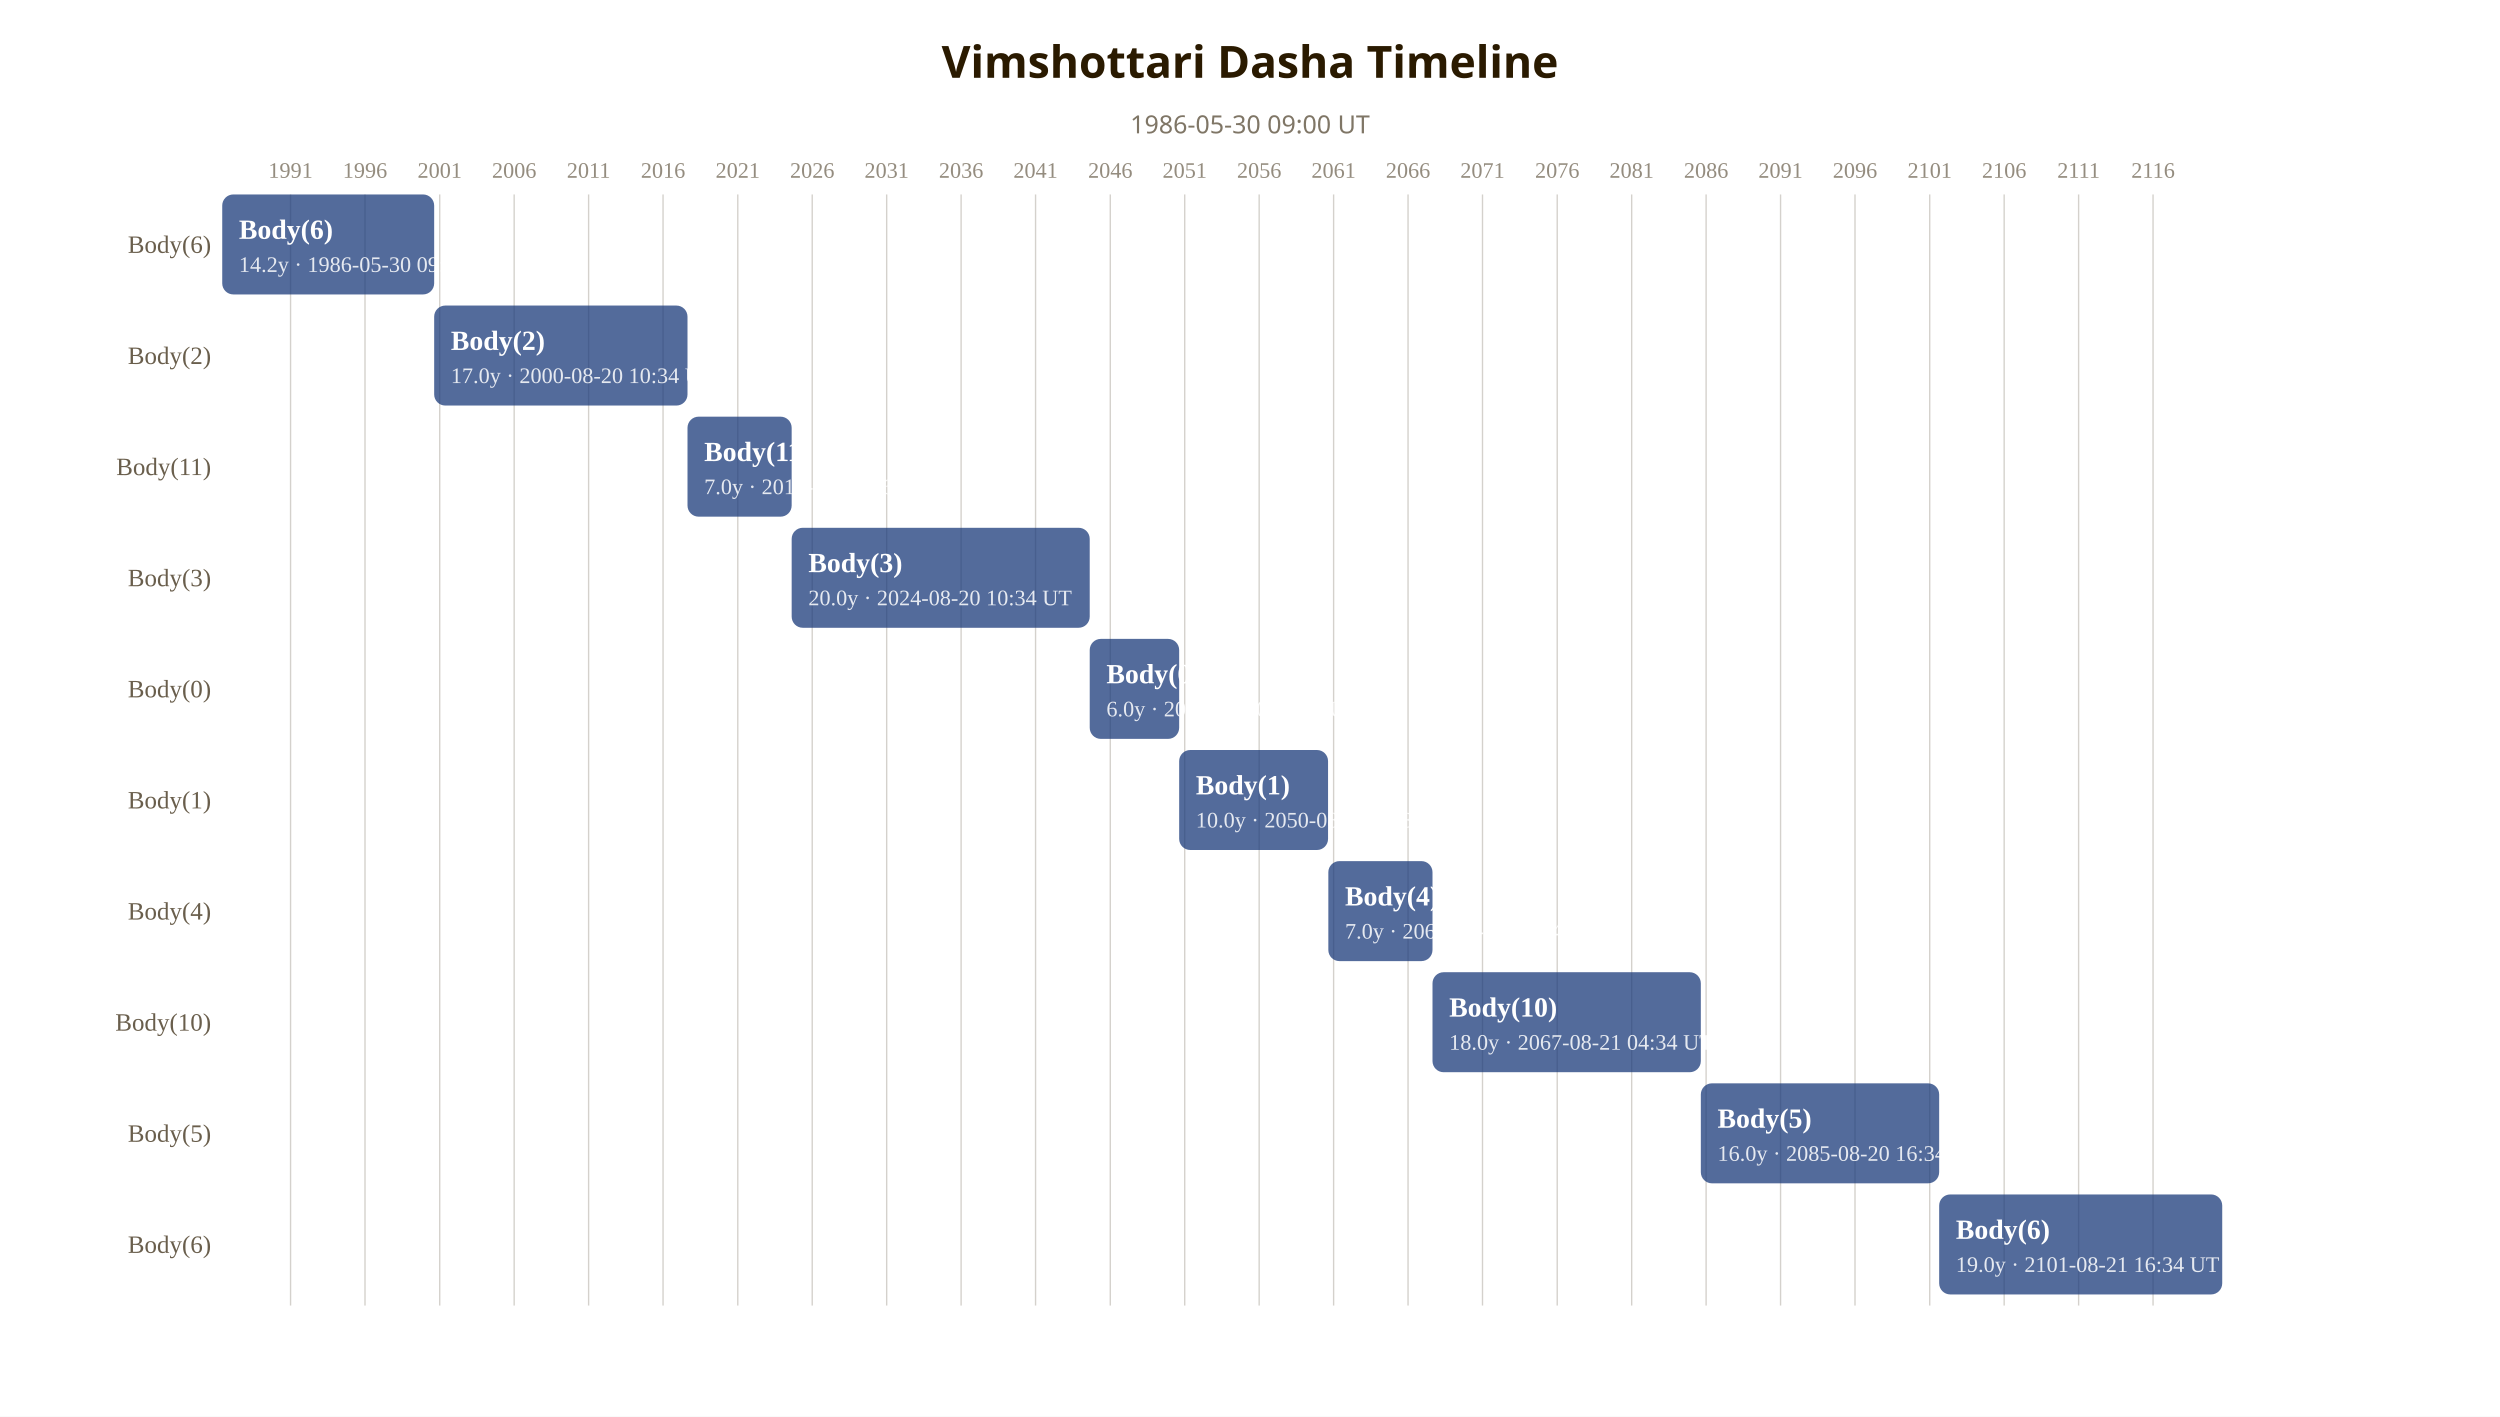
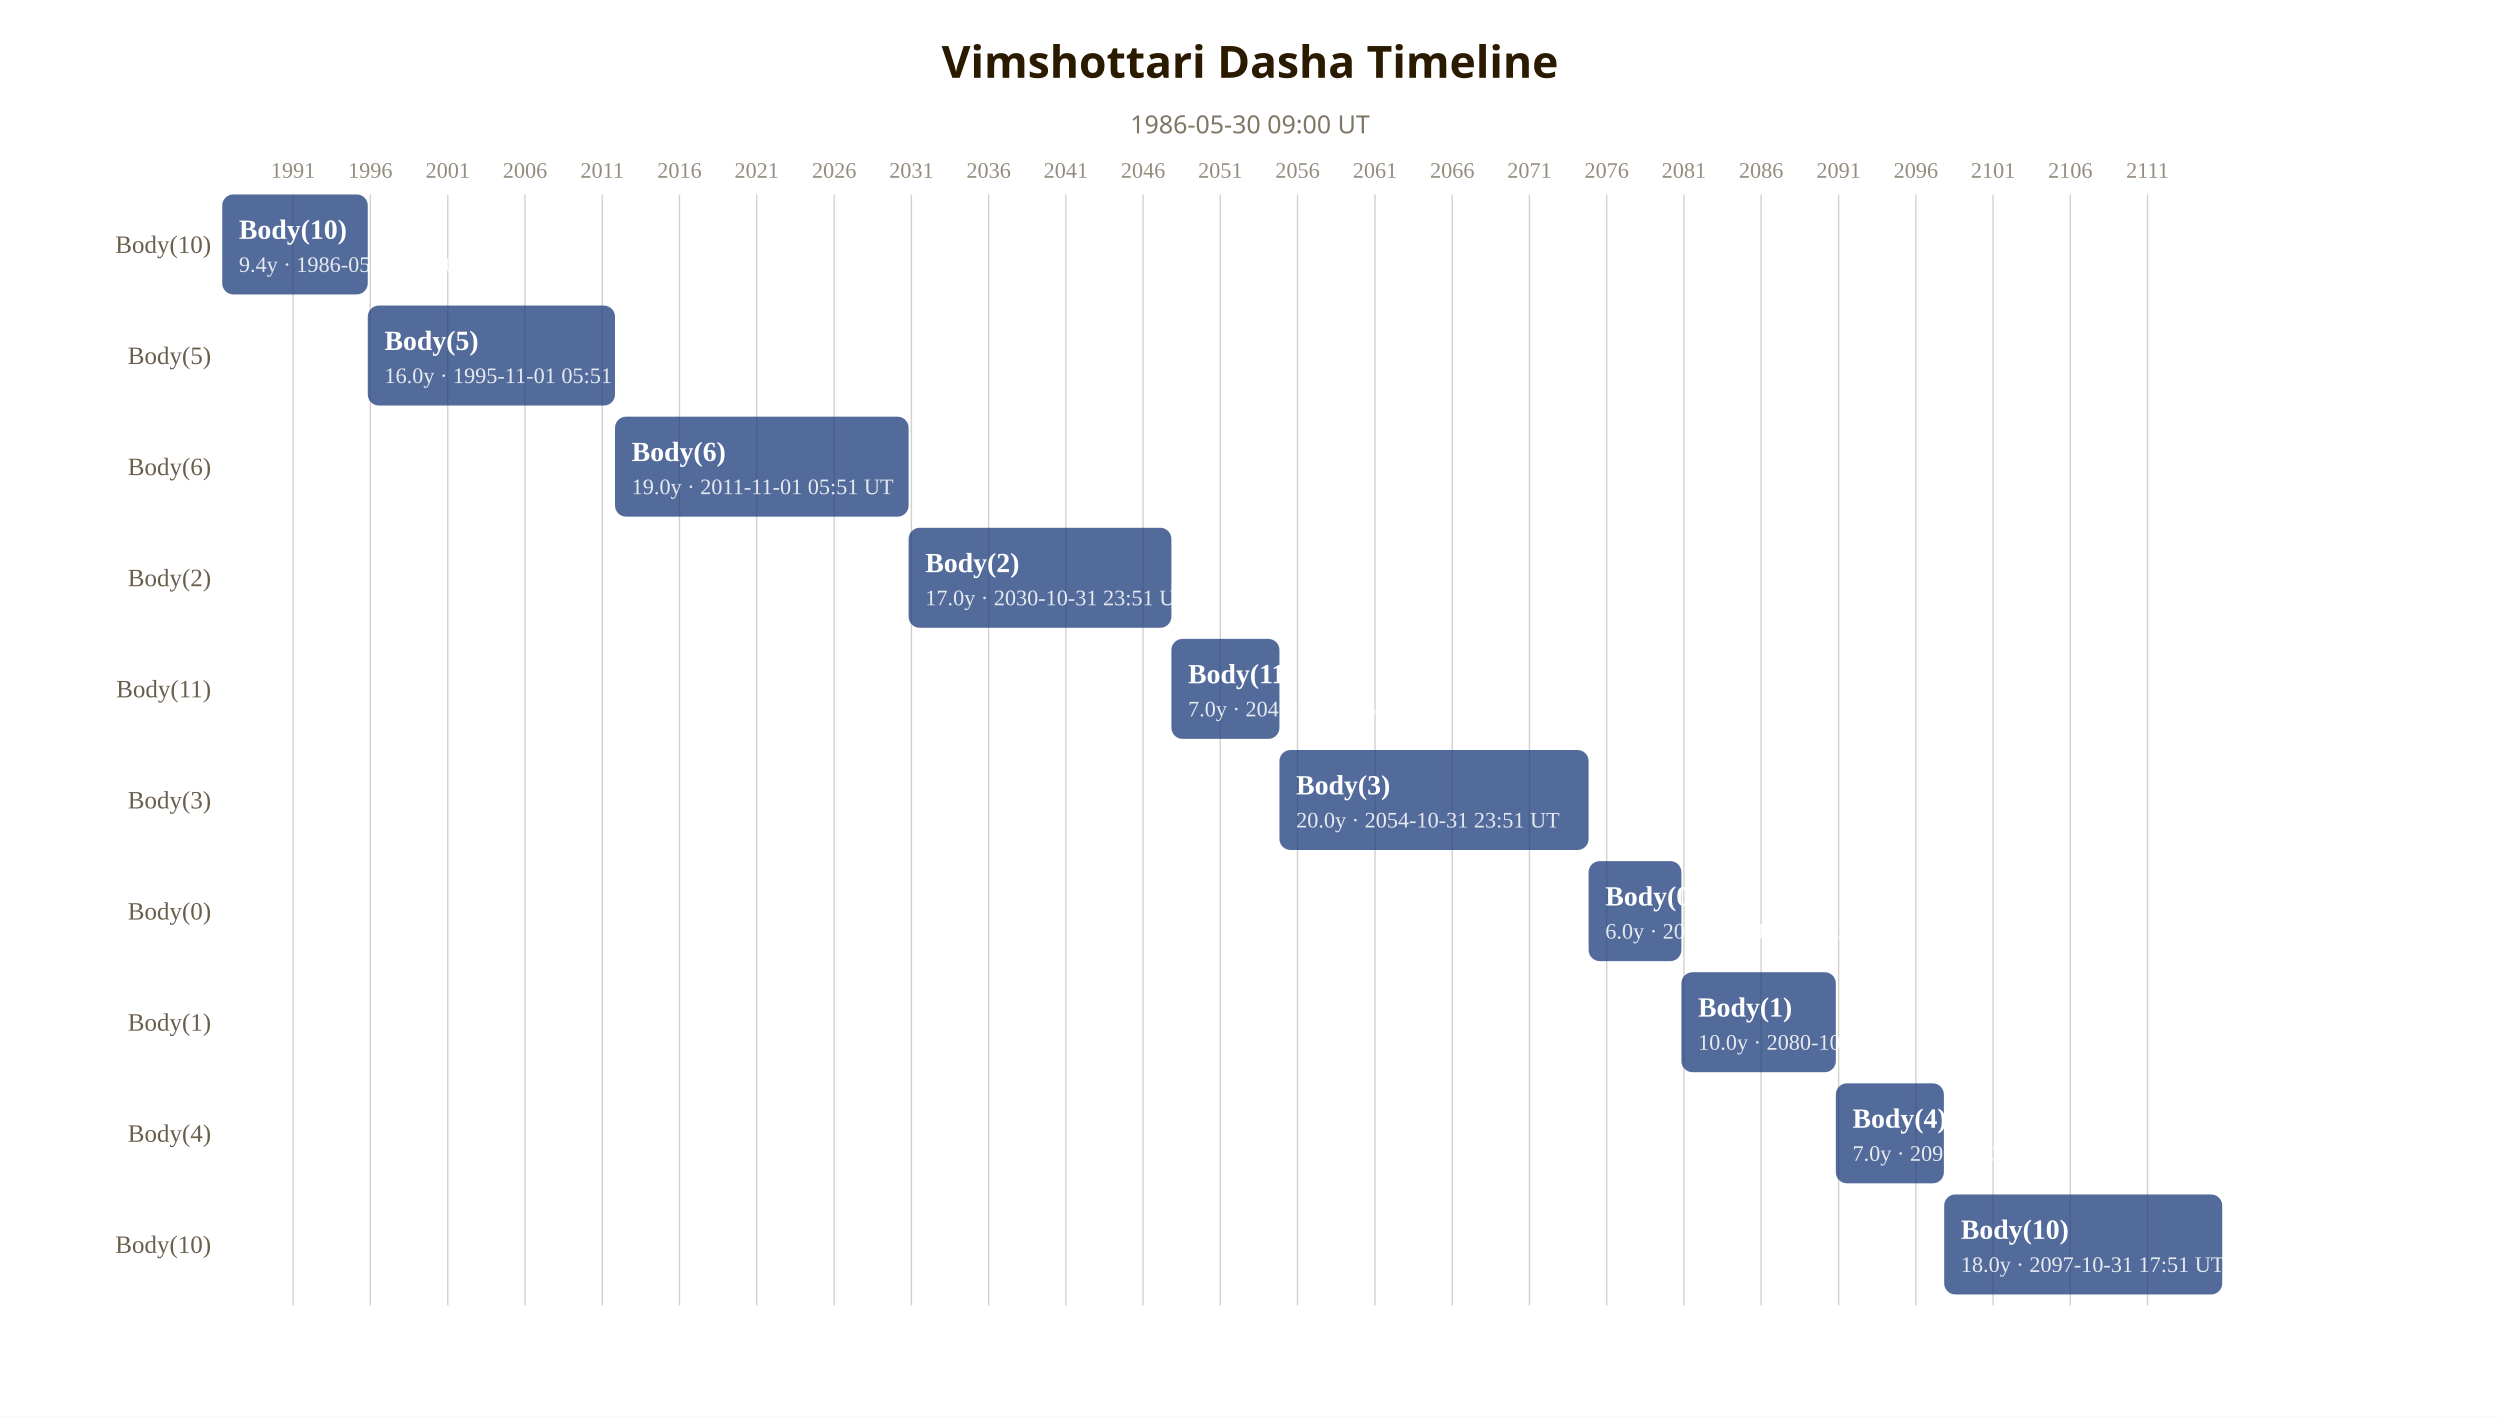
<svg xmlns="http://www.w3.org/2000/svg" viewBox="0 0 900 510" width="900" height="510">
  <rect width="900" height="510" fill="#ffffff" />
  <text x="450" y="28" text-anchor="middle" font-size="16" font-weight="600" font-family="'Segoe UI',system-ui,sans-serif" fill="#2a1a00">Vimshottari Dasha Timeline</text>
  <text x="450" y="48" text-anchor="middle" font-size="9" font-family="'Segoe UI',system-ui,sans-serif" fill="#2a1a00" opacity=".6">1986-05-30 09:00 UT</text>
-   <line x1="104.6" y1="70.0" x2="104.6" y2="470.0" stroke="#2a1a00" stroke-width="0.5" opacity=".2" />
-   <text x="104.6" y="64.0" text-anchor="middle" font-size="8" fill="#2a1a00" opacity=".5">1991</text>
-   <line x1="131.4" y1="70.0" x2="131.4" y2="470.0" stroke="#2a1a00" stroke-width="0.5" opacity=".2" />
-   <text x="131.4" y="64.0" text-anchor="middle" font-size="8" fill="#2a1a00" opacity=".5">1996</text>
-   <line x1="158.3" y1="70.0" x2="158.3" y2="470.0" stroke="#2a1a00" stroke-width="0.5" opacity=".2" />
-   <text x="158.3" y="64.0" text-anchor="middle" font-size="8" fill="#2a1a00" opacity=".5">2001</text>
-   <line x1="185.1" y1="70.0" x2="185.1" y2="470.0" stroke="#2a1a00" stroke-width="0.5" opacity=".2" />
-   <text x="185.1" y="64.0" text-anchor="middle" font-size="8" fill="#2a1a00" opacity=".5">2006</text>
-   <line x1="211.9" y1="70.0" x2="211.9" y2="470.0" stroke="#2a1a00" stroke-width="0.5" opacity=".2" />
-   <text x="211.9" y="64.0" text-anchor="middle" font-size="8" fill="#2a1a00" opacity=".5">2011</text>
-   <line x1="238.7" y1="70.0" x2="238.7" y2="470.0" stroke="#2a1a00" stroke-width="0.5" opacity=".2" />
-   <text x="238.7" y="64.0" text-anchor="middle" font-size="8" fill="#2a1a00" opacity=".5">2016</text>
-   <line x1="265.6" y1="70.0" x2="265.6" y2="470.0" stroke="#2a1a00" stroke-width="0.5" opacity=".2" />
-   <text x="265.6" y="64.0" text-anchor="middle" font-size="8" fill="#2a1a00" opacity=".5">2021</text>
-   <line x1="292.4" y1="70.0" x2="292.4" y2="470.0" stroke="#2a1a00" stroke-width="0.5" opacity=".2" />
-   <text x="292.4" y="64.0" text-anchor="middle" font-size="8" fill="#2a1a00" opacity=".5">2026</text>
-   <line x1="319.2" y1="70.0" x2="319.2" y2="470.0" stroke="#2a1a00" stroke-width="0.5" opacity=".2" />
-   <text x="319.2" y="64.0" text-anchor="middle" font-size="8" fill="#2a1a00" opacity=".5">2031</text>
-   <line x1="346.0" y1="70.0" x2="346.0" y2="470.0" stroke="#2a1a00" stroke-width="0.5" opacity=".2" />
-   <text x="346.0" y="64.0" text-anchor="middle" font-size="8" fill="#2a1a00" opacity=".5">2036</text>
-   <line x1="372.8" y1="70.0" x2="372.8" y2="470.0" stroke="#2a1a00" stroke-width="0.5" opacity=".2" />
-   <text x="372.8" y="64.0" text-anchor="middle" font-size="8" fill="#2a1a00" opacity=".5">2041</text>
-   <line x1="399.7" y1="70.0" x2="399.7" y2="470.0" stroke="#2a1a00" stroke-width="0.5" opacity=".2" />
-   <text x="399.7" y="64.0" text-anchor="middle" font-size="8" fill="#2a1a00" opacity=".5">2046</text>
-   <line x1="426.5" y1="70.0" x2="426.5" y2="470.0" stroke="#2a1a00" stroke-width="0.5" opacity=".2" />
-   <text x="426.5" y="64.0" text-anchor="middle" font-size="8" fill="#2a1a00" opacity=".5">2051</text>
-   <line x1="453.3" y1="70.0" x2="453.3" y2="470.0" stroke="#2a1a00" stroke-width="0.5" opacity=".2" />
-   <text x="453.3" y="64.0" text-anchor="middle" font-size="8" fill="#2a1a00" opacity=".5">2056</text>
-   <line x1="480.1" y1="70.0" x2="480.1" y2="470.0" stroke="#2a1a00" stroke-width="0.5" opacity=".2" />
-   <text x="480.1" y="64.0" text-anchor="middle" font-size="8" fill="#2a1a00" opacity=".5">2061</text>
-   <line x1="506.9" y1="70.0" x2="506.9" y2="470.0" stroke="#2a1a00" stroke-width="0.5" opacity=".2" />
-   <text x="506.9" y="64.0" text-anchor="middle" font-size="8" fill="#2a1a00" opacity=".5">2066</text>
-   <line x1="533.7" y1="70.0" x2="533.7" y2="470.0" stroke="#2a1a00" stroke-width="0.5" opacity=".2" />
-   <text x="533.7" y="64.0" text-anchor="middle" font-size="8" fill="#2a1a00" opacity=".5">2071</text>
-   <line x1="560.6" y1="70.0" x2="560.6" y2="470.0" stroke="#2a1a00" stroke-width="0.5" opacity=".2" />
-   <text x="560.6" y="64.0" text-anchor="middle" font-size="8" fill="#2a1a00" opacity=".5">2076</text>
-   <line x1="587.4" y1="70.0" x2="587.4" y2="470.0" stroke="#2a1a00" stroke-width="0.5" opacity=".2" />
-   <text x="587.4" y="64.0" text-anchor="middle" font-size="8" fill="#2a1a00" opacity=".5">2081</text>
-   <line x1="614.2" y1="70.0" x2="614.2" y2="470.0" stroke="#2a1a00" stroke-width="0.5" opacity=".2" />
-   <text x="614.2" y="64.0" text-anchor="middle" font-size="8" fill="#2a1a00" opacity=".5">2086</text>
-   <line x1="641.0" y1="70.0" x2="641.0" y2="470.0" stroke="#2a1a00" stroke-width="0.5" opacity=".2" />
-   <text x="641.0" y="64.0" text-anchor="middle" font-size="8" fill="#2a1a00" opacity=".5">2091</text>
-   <line x1="667.8" y1="70.0" x2="667.8" y2="470.0" stroke="#2a1a00" stroke-width="0.5" opacity=".2" />
-   <text x="667.8" y="64.0" text-anchor="middle" font-size="8" fill="#2a1a00" opacity=".5">2096</text>
-   <line x1="694.7" y1="70.0" x2="694.7" y2="470.0" stroke="#2a1a00" stroke-width="0.5" opacity=".2" />
-   <text x="694.7" y="64.0" text-anchor="middle" font-size="8" fill="#2a1a00" opacity=".5">2101</text>
-   <line x1="721.5" y1="70.0" x2="721.5" y2="470.0" stroke="#2a1a00" stroke-width="0.5" opacity=".2" />
-   <text x="721.5" y="64.0" text-anchor="middle" font-size="8" fill="#2a1a00" opacity=".5">2106</text>
-   <line x1="748.3" y1="70.0" x2="748.3" y2="470.0" stroke="#2a1a00" stroke-width="0.5" opacity=".2" />
-   <text x="748.3" y="64.0" text-anchor="middle" font-size="8" fill="#2a1a00" opacity=".5">2111</text>
-   <line x1="775.1" y1="70.0" x2="775.1" y2="470.0" stroke="#2a1a00" stroke-width="0.5" opacity=".2" />
-   <text x="775.1" y="64.0" text-anchor="middle" font-size="8" fill="#2a1a00" opacity=".5">2116</text>
-   <rect x="80.0" y="70.0" width="76.3" height="36" rx="4" fill="#1a3a7a" opacity=".75" />
-   <text x="86.0" y="82.6" font-size="10" font-weight="600" dominant-baseline="central" fill="#fff">Body(6)</text>
-   <text x="86.0" y="95.2" font-size="8" dominant-baseline="central" fill="#fff" opacity=".85">14.2y · 1986-05-30 09:00 UT</text>
-   <text x="76.0" y="88.0" text-anchor="end" font-size="9" dominant-baseline="central" fill="#2a1a00" opacity=".7">Body(6)</text>
-   <rect x="156.3" y="110.0" width="91.2" height="36" rx="4" fill="#1a3a7a" opacity=".75" />
-   <text x="162.3" y="122.6" font-size="10" font-weight="600" dominant-baseline="central" fill="#fff">Body(2)</text>
-   <text x="162.3" y="135.2" font-size="8" dominant-baseline="central" fill="#fff" opacity=".85">17.0y · 2000-08-20 10:34 UT</text>
-   <text x="76.0" y="128.0" text-anchor="end" font-size="9" dominant-baseline="central" fill="#2a1a00" opacity=".7">Body(2)</text>
-   <rect x="247.5" y="150.0" width="37.5" height="36" rx="4" fill="#1a3a7a" opacity=".75" />
-   <text x="253.5" y="162.6" font-size="10" font-weight="600" dominant-baseline="central" fill="#fff">Body(11)</text>
-   <text x="253.5" y="175.2" font-size="8" dominant-baseline="central" fill="#fff" opacity=".85">7.0y · 2017-08-20 16:34 UT</text>
-   <text x="76.0" y="168.0" text-anchor="end" font-size="9" dominant-baseline="central" fill="#2a1a00" opacity=".7">Body(11)</text>
-   <rect x="285.0" y="190.0" width="107.3" height="36" rx="4" fill="#1a3a7a" opacity=".75" />
-   <text x="291.0" y="202.6" font-size="10" font-weight="600" dominant-baseline="central" fill="#fff">Body(3)</text>
-   <text x="291.0" y="215.2" font-size="8" dominant-baseline="central" fill="#fff" opacity=".85">20.0y · 2024-08-20 10:34 UT</text>
-   <text x="76.0" y="208.0" text-anchor="end" font-size="9" dominant-baseline="central" fill="#2a1a00" opacity=".7">Body(3)</text>
-   <rect x="392.3" y="230.0" width="32.2" height="36" rx="4" fill="#1a3a7a" opacity=".75" />
-   <text x="398.3" y="242.6" font-size="10" font-weight="600" dominant-baseline="central" fill="#fff">Body(0)</text>
-   <text x="398.3" y="255.2" font-size="8" dominant-baseline="central" fill="#fff" opacity=".85">6.0y · 2044-08-20 10:34 UT</text>
-   <text x="76.0" y="248.0" text-anchor="end" font-size="9" dominant-baseline="central" fill="#2a1a00" opacity=".7">Body(0)</text>
-   <rect x="424.5" y="270.0" width="53.6" height="36" rx="4" fill="#1a3a7a" opacity=".75" />
-   <text x="430.5" y="282.6" font-size="10" font-weight="600" dominant-baseline="central" fill="#fff">Body(1)</text>
-   <text x="430.5" y="295.2" font-size="8" dominant-baseline="central" fill="#fff" opacity=".85">10.0y · 2050-08-20 22:34 UT</text>
-   <text x="76.0" y="288.0" text-anchor="end" font-size="9" dominant-baseline="central" fill="#2a1a00" opacity=".7">Body(1)</text>
-   <rect x="478.2" y="310.0" width="37.5" height="36" rx="4" fill="#1a3a7a" opacity=".75" />
-   <text x="484.2" y="322.6" font-size="10" font-weight="600" dominant-baseline="central" fill="#fff">Body(4)</text>
-   <text x="484.2" y="335.2" font-size="8" dominant-baseline="central" fill="#fff" opacity=".85">7.0y · 2060-08-20 10:34 UT</text>
-   <text x="76.0" y="328.0" text-anchor="end" font-size="9" dominant-baseline="central" fill="#2a1a00" opacity=".7">Body(4)</text>
-   <rect x="515.7" y="350.0" width="96.6" height="36" rx="4" fill="#1a3a7a" opacity=".75" />
-   <text x="521.7" y="362.6" font-size="10" font-weight="600" dominant-baseline="central" fill="#fff">Body(10)</text>
-   <text x="521.7" y="375.2" font-size="8" dominant-baseline="central" fill="#fff" opacity=".85">18.0y · 2067-08-21 04:34 UT</text>
-   <text x="76.0" y="368.0" text-anchor="end" font-size="9" dominant-baseline="central" fill="#2a1a00" opacity=".7">Body(10)</text>
-   <rect x="612.3" y="390.0" width="85.8" height="36" rx="4" fill="#1a3a7a" opacity=".75" />
-   <text x="618.3" y="402.6" font-size="10" font-weight="600" dominant-baseline="central" fill="#fff">Body(5)</text>
-   <text x="618.3" y="415.2" font-size="8" dominant-baseline="central" fill="#fff" opacity=".85">16.0y · 2085-08-20 16:34 UT</text>
-   <text x="76.0" y="408.0" text-anchor="end" font-size="9" dominant-baseline="central" fill="#2a1a00" opacity=".7">Body(5)</text>
-   <rect x="698.1" y="430.0" width="101.9" height="36" rx="4" fill="#1a3a7a" opacity=".75" />
-   <text x="704.1" y="442.6" font-size="10" font-weight="600" dominant-baseline="central" fill="#fff">Body(6)</text>
-   <text x="704.1" y="455.2" font-size="8" dominant-baseline="central" fill="#fff" opacity=".85">19.0y · 2101-08-21 16:34 UT</text>
-   <text x="76.0" y="448.0" text-anchor="end" font-size="9" dominant-baseline="central" fill="#2a1a00" opacity=".7">Body(6)</text>
+   <line x1="105.5" y1="70.0" x2="105.5" y2="470.0" stroke="#2a1a00" stroke-width="0.5" opacity=".2" />
+   <text x="105.5" y="64.0" text-anchor="middle" font-size="8" fill="#2a1a00" opacity=".5">1991</text>
+   <line x1="133.3" y1="70.0" x2="133.3" y2="470.0" stroke="#2a1a00" stroke-width="0.5" opacity=".2" />
+   <text x="133.3" y="64.0" text-anchor="middle" font-size="8" fill="#2a1a00" opacity=".5">1996</text>
+   <line x1="161.2" y1="70.0" x2="161.2" y2="470.0" stroke="#2a1a00" stroke-width="0.5" opacity=".2" />
+   <text x="161.2" y="64.0" text-anchor="middle" font-size="8" fill="#2a1a00" opacity=".5">2001</text>
+   <line x1="189.0" y1="70.0" x2="189.0" y2="470.0" stroke="#2a1a00" stroke-width="0.5" opacity=".2" />
+   <text x="189.0" y="64.0" text-anchor="middle" font-size="8" fill="#2a1a00" opacity=".5">2006</text>
+   <line x1="216.8" y1="70.0" x2="216.8" y2="470.0" stroke="#2a1a00" stroke-width="0.5" opacity=".2" />
+   <text x="216.8" y="64.0" text-anchor="middle" font-size="8" fill="#2a1a00" opacity=".5">2011</text>
+   <line x1="244.6" y1="70.0" x2="244.6" y2="470.0" stroke="#2a1a00" stroke-width="0.5" opacity=".2" />
+   <text x="244.6" y="64.0" text-anchor="middle" font-size="8" fill="#2a1a00" opacity=".5">2016</text>
+   <line x1="272.4" y1="70.0" x2="272.4" y2="470.0" stroke="#2a1a00" stroke-width="0.5" opacity=".2" />
+   <text x="272.4" y="64.0" text-anchor="middle" font-size="8" fill="#2a1a00" opacity=".5">2021</text>
+   <line x1="300.3" y1="70.0" x2="300.3" y2="470.0" stroke="#2a1a00" stroke-width="0.5" opacity=".2" />
+   <text x="300.3" y="64.0" text-anchor="middle" font-size="8" fill="#2a1a00" opacity=".5">2026</text>
+   <line x1="328.1" y1="70.0" x2="328.1" y2="470.0" stroke="#2a1a00" stroke-width="0.5" opacity=".2" />
+   <text x="328.1" y="64.0" text-anchor="middle" font-size="8" fill="#2a1a00" opacity=".5">2031</text>
+   <line x1="355.9" y1="70.0" x2="355.9" y2="470.0" stroke="#2a1a00" stroke-width="0.5" opacity=".2" />
+   <text x="355.9" y="64.0" text-anchor="middle" font-size="8" fill="#2a1a00" opacity=".5">2036</text>
+   <line x1="383.7" y1="70.0" x2="383.7" y2="470.0" stroke="#2a1a00" stroke-width="0.5" opacity=".2" />
+   <text x="383.7" y="64.0" text-anchor="middle" font-size="8" fill="#2a1a00" opacity=".5">2041</text>
+   <line x1="411.5" y1="70.0" x2="411.5" y2="470.0" stroke="#2a1a00" stroke-width="0.5" opacity=".2" />
+   <text x="411.5" y="64.0" text-anchor="middle" font-size="8" fill="#2a1a00" opacity=".5">2046</text>
+   <line x1="439.3" y1="70.0" x2="439.3" y2="470.0" stroke="#2a1a00" stroke-width="0.5" opacity=".2" />
+   <text x="439.3" y="64.0" text-anchor="middle" font-size="8" fill="#2a1a00" opacity=".5">2051</text>
+   <line x1="467.1" y1="70.0" x2="467.1" y2="470.0" stroke="#2a1a00" stroke-width="0.5" opacity=".2" />
+   <text x="467.1" y="64.0" text-anchor="middle" font-size="8" fill="#2a1a00" opacity=".5">2056</text>
+   <line x1="495.0" y1="70.0" x2="495.0" y2="470.0" stroke="#2a1a00" stroke-width="0.5" opacity=".2" />
+   <text x="495.0" y="64.0" text-anchor="middle" font-size="8" fill="#2a1a00" opacity=".5">2061</text>
+   <line x1="522.8" y1="70.0" x2="522.8" y2="470.0" stroke="#2a1a00" stroke-width="0.5" opacity=".2" />
+   <text x="522.8" y="64.0" text-anchor="middle" font-size="8" fill="#2a1a00" opacity=".5">2066</text>
+   <line x1="550.6" y1="70.0" x2="550.6" y2="470.0" stroke="#2a1a00" stroke-width="0.5" opacity=".2" />
+   <text x="550.6" y="64.0" text-anchor="middle" font-size="8" fill="#2a1a00" opacity=".5">2071</text>
+   <line x1="578.4" y1="70.0" x2="578.4" y2="470.0" stroke="#2a1a00" stroke-width="0.5" opacity=".2" />
+   <text x="578.4" y="64.0" text-anchor="middle" font-size="8" fill="#2a1a00" opacity=".5">2076</text>
+   <line x1="606.2" y1="70.0" x2="606.2" y2="470.0" stroke="#2a1a00" stroke-width="0.5" opacity=".2" />
+   <text x="606.2" y="64.0" text-anchor="middle" font-size="8" fill="#2a1a00" opacity=".5">2081</text>
+   <line x1="634.0" y1="70.0" x2="634.0" y2="470.0" stroke="#2a1a00" stroke-width="0.5" opacity=".2" />
+   <text x="634.0" y="64.0" text-anchor="middle" font-size="8" fill="#2a1a00" opacity=".5">2086</text>
+   <line x1="661.9" y1="70.0" x2="661.9" y2="470.0" stroke="#2a1a00" stroke-width="0.5" opacity=".2" />
+   <text x="661.9" y="64.0" text-anchor="middle" font-size="8" fill="#2a1a00" opacity=".5">2091</text>
+   <line x1="689.7" y1="70.0" x2="689.7" y2="470.0" stroke="#2a1a00" stroke-width="0.5" opacity=".2" />
+   <text x="689.7" y="64.0" text-anchor="middle" font-size="8" fill="#2a1a00" opacity=".5">2096</text>
+   <line x1="717.5" y1="70.0" x2="717.5" y2="470.0" stroke="#2a1a00" stroke-width="0.5" opacity=".2" />
+   <text x="717.5" y="64.0" text-anchor="middle" font-size="8" fill="#2a1a00" opacity=".5">2101</text>
+   <line x1="745.3" y1="70.0" x2="745.3" y2="470.0" stroke="#2a1a00" stroke-width="0.5" opacity=".2" />
+   <text x="745.3" y="64.0" text-anchor="middle" font-size="8" fill="#2a1a00" opacity=".5">2106</text>
+   <line x1="773.1" y1="70.0" x2="773.1" y2="470.0" stroke="#2a1a00" stroke-width="0.5" opacity=".2" />
+   <text x="773.1" y="64.0" text-anchor="middle" font-size="8" fill="#2a1a00" opacity=".5">2111</text>
+   <rect x="80.0" y="70.0" width="52.4" height="36" rx="4" fill="#1a3a7a" opacity=".75" />
+   <text x="86.0" y="82.6" font-size="10" font-weight="600" dominant-baseline="central" fill="#fff">Body(10)</text>
+   <text x="86.0" y="95.2" font-size="8" dominant-baseline="central" fill="#fff" opacity=".85">9.4y · 1986-05-30 09:00 UT</text>
+   <text x="76.0" y="88.0" text-anchor="end" font-size="9" dominant-baseline="central" fill="#2a1a00" opacity=".7">Body(10)</text>
+   <rect x="132.4" y="110.0" width="89.0" height="36" rx="4" fill="#1a3a7a" opacity=".75" />
+   <text x="138.4" y="122.6" font-size="10" font-weight="600" dominant-baseline="central" fill="#fff">Body(5)</text>
+   <text x="138.4" y="135.2" font-size="8" dominant-baseline="central" fill="#fff" opacity=".85">16.0y · 1995-11-01 05:51 UT</text>
+   <text x="76.0" y="128.0" text-anchor="end" font-size="9" dominant-baseline="central" fill="#2a1a00" opacity=".7">Body(5)</text>
+   <rect x="221.4" y="150.0" width="105.7" height="36" rx="4" fill="#1a3a7a" opacity=".75" />
+   <text x="227.4" y="162.6" font-size="10" font-weight="600" dominant-baseline="central" fill="#fff">Body(6)</text>
+   <text x="227.4" y="175.2" font-size="8" dominant-baseline="central" fill="#fff" opacity=".85">19.0y · 2011-11-01 05:51 UT</text>
+   <text x="76.0" y="168.0" text-anchor="end" font-size="9" dominant-baseline="central" fill="#2a1a00" opacity=".7">Body(6)</text>
+   <rect x="327.1" y="190.0" width="94.6" height="36" rx="4" fill="#1a3a7a" opacity=".75" />
+   <text x="333.1" y="202.6" font-size="10" font-weight="600" dominant-baseline="central" fill="#fff">Body(2)</text>
+   <text x="333.1" y="215.2" font-size="8" dominant-baseline="central" fill="#fff" opacity=".85">17.0y · 2030-10-31 23:51 UT</text>
+   <text x="76.0" y="208.0" text-anchor="end" font-size="9" dominant-baseline="central" fill="#2a1a00" opacity=".7">Body(2)</text>
+   <rect x="421.7" y="230.0" width="38.9" height="36" rx="4" fill="#1a3a7a" opacity=".75" />
+   <text x="427.7" y="242.6" font-size="10" font-weight="600" dominant-baseline="central" fill="#fff">Body(11)</text>
+   <text x="427.7" y="255.2" font-size="8" dominant-baseline="central" fill="#fff" opacity=".85">7.0y · 2047-11-01 05:51 UT</text>
+   <text x="76.0" y="248.0" text-anchor="end" font-size="9" dominant-baseline="central" fill="#2a1a00" opacity=".7">Body(11)</text>
+   <rect x="460.6" y="270.0" width="111.3" height="36" rx="4" fill="#1a3a7a" opacity=".75" />
+   <text x="466.6" y="282.6" font-size="10" font-weight="600" dominant-baseline="central" fill="#fff">Body(3)</text>
+   <text x="466.6" y="295.2" font-size="8" dominant-baseline="central" fill="#fff" opacity=".85">20.0y · 2054-10-31 23:51 UT</text>
+   <text x="76.0" y="288.0" text-anchor="end" font-size="9" dominant-baseline="central" fill="#2a1a00" opacity=".7">Body(3)</text>
+   <rect x="571.9" y="310.0" width="33.4" height="36" rx="4" fill="#1a3a7a" opacity=".75" />
+   <text x="577.9" y="322.6" font-size="10" font-weight="600" dominant-baseline="central" fill="#fff">Body(0)</text>
+   <text x="577.9" y="335.2" font-size="8" dominant-baseline="central" fill="#fff" opacity=".85">6.0y · 2074-10-31 23:51 UT</text>
+   <text x="76.0" y="328.0" text-anchor="end" font-size="9" dominant-baseline="central" fill="#2a1a00" opacity=".7">Body(0)</text>
+   <rect x="605.3" y="350.0" width="55.6" height="36" rx="4" fill="#1a3a7a" opacity=".75" />
+   <text x="611.3" y="362.6" font-size="10" font-weight="600" dominant-baseline="central" fill="#fff">Body(1)</text>
+   <text x="611.3" y="375.2" font-size="8" dominant-baseline="central" fill="#fff" opacity=".85">10.0y · 2080-10-31 11:51 UT</text>
+   <text x="76.0" y="368.0" text-anchor="end" font-size="9" dominant-baseline="central" fill="#2a1a00" opacity=".7">Body(1)</text>
+   <rect x="660.9" y="390.0" width="38.9" height="36" rx="4" fill="#1a3a7a" opacity=".75" />
+   <text x="666.9" y="402.6" font-size="10" font-weight="600" dominant-baseline="central" fill="#fff">Body(4)</text>
+   <text x="666.9" y="415.2" font-size="8" dominant-baseline="central" fill="#fff" opacity=".85">7.0y · 2090-10-31 23:51 UT</text>
+   <text x="76.0" y="408.0" text-anchor="end" font-size="9" dominant-baseline="central" fill="#2a1a00" opacity=".7">Body(4)</text>
+   <rect x="699.9" y="430.0" width="100.1" height="36" rx="4" fill="#1a3a7a" opacity=".75" />
+   <text x="705.9" y="442.6" font-size="10" font-weight="600" dominant-baseline="central" fill="#fff">Body(10)</text>
+   <text x="705.9" y="455.2" font-size="8" dominant-baseline="central" fill="#fff" opacity=".85">18.0y · 2097-10-31 17:51 UT</text>
+   <text x="76.0" y="448.0" text-anchor="end" font-size="9" dominant-baseline="central" fill="#2a1a00" opacity=".7">Body(10)</text>
</svg>
